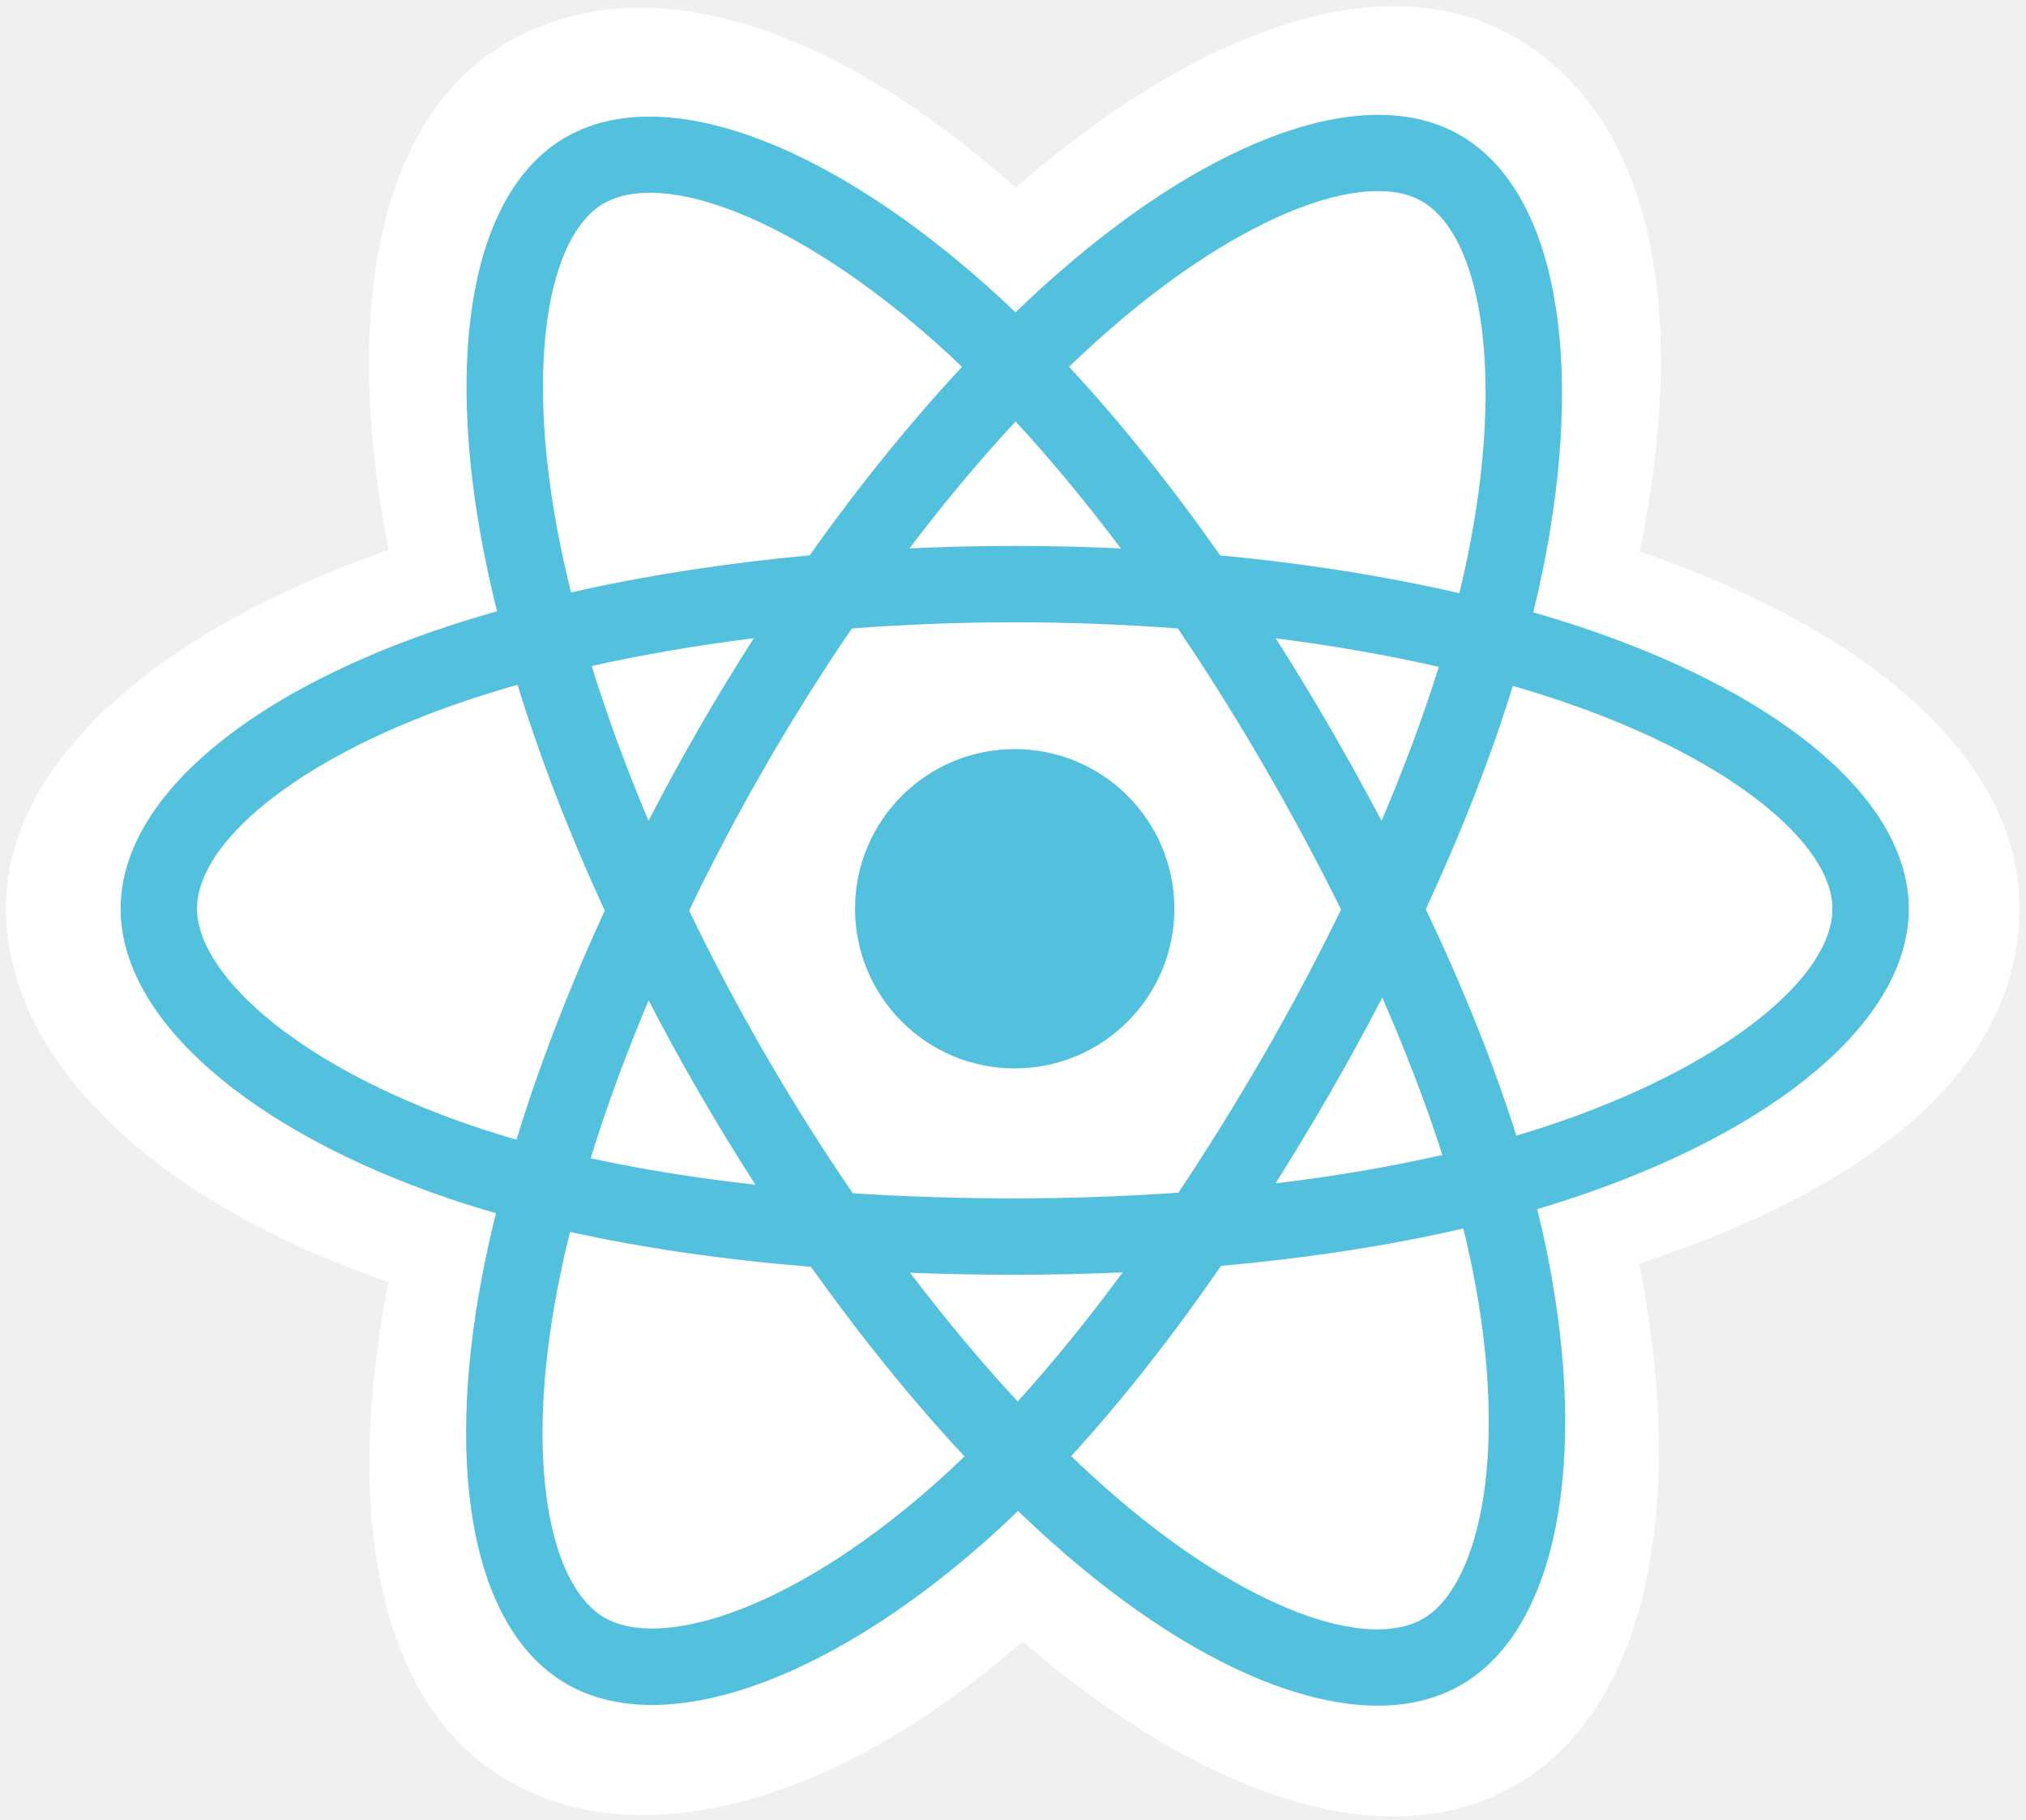
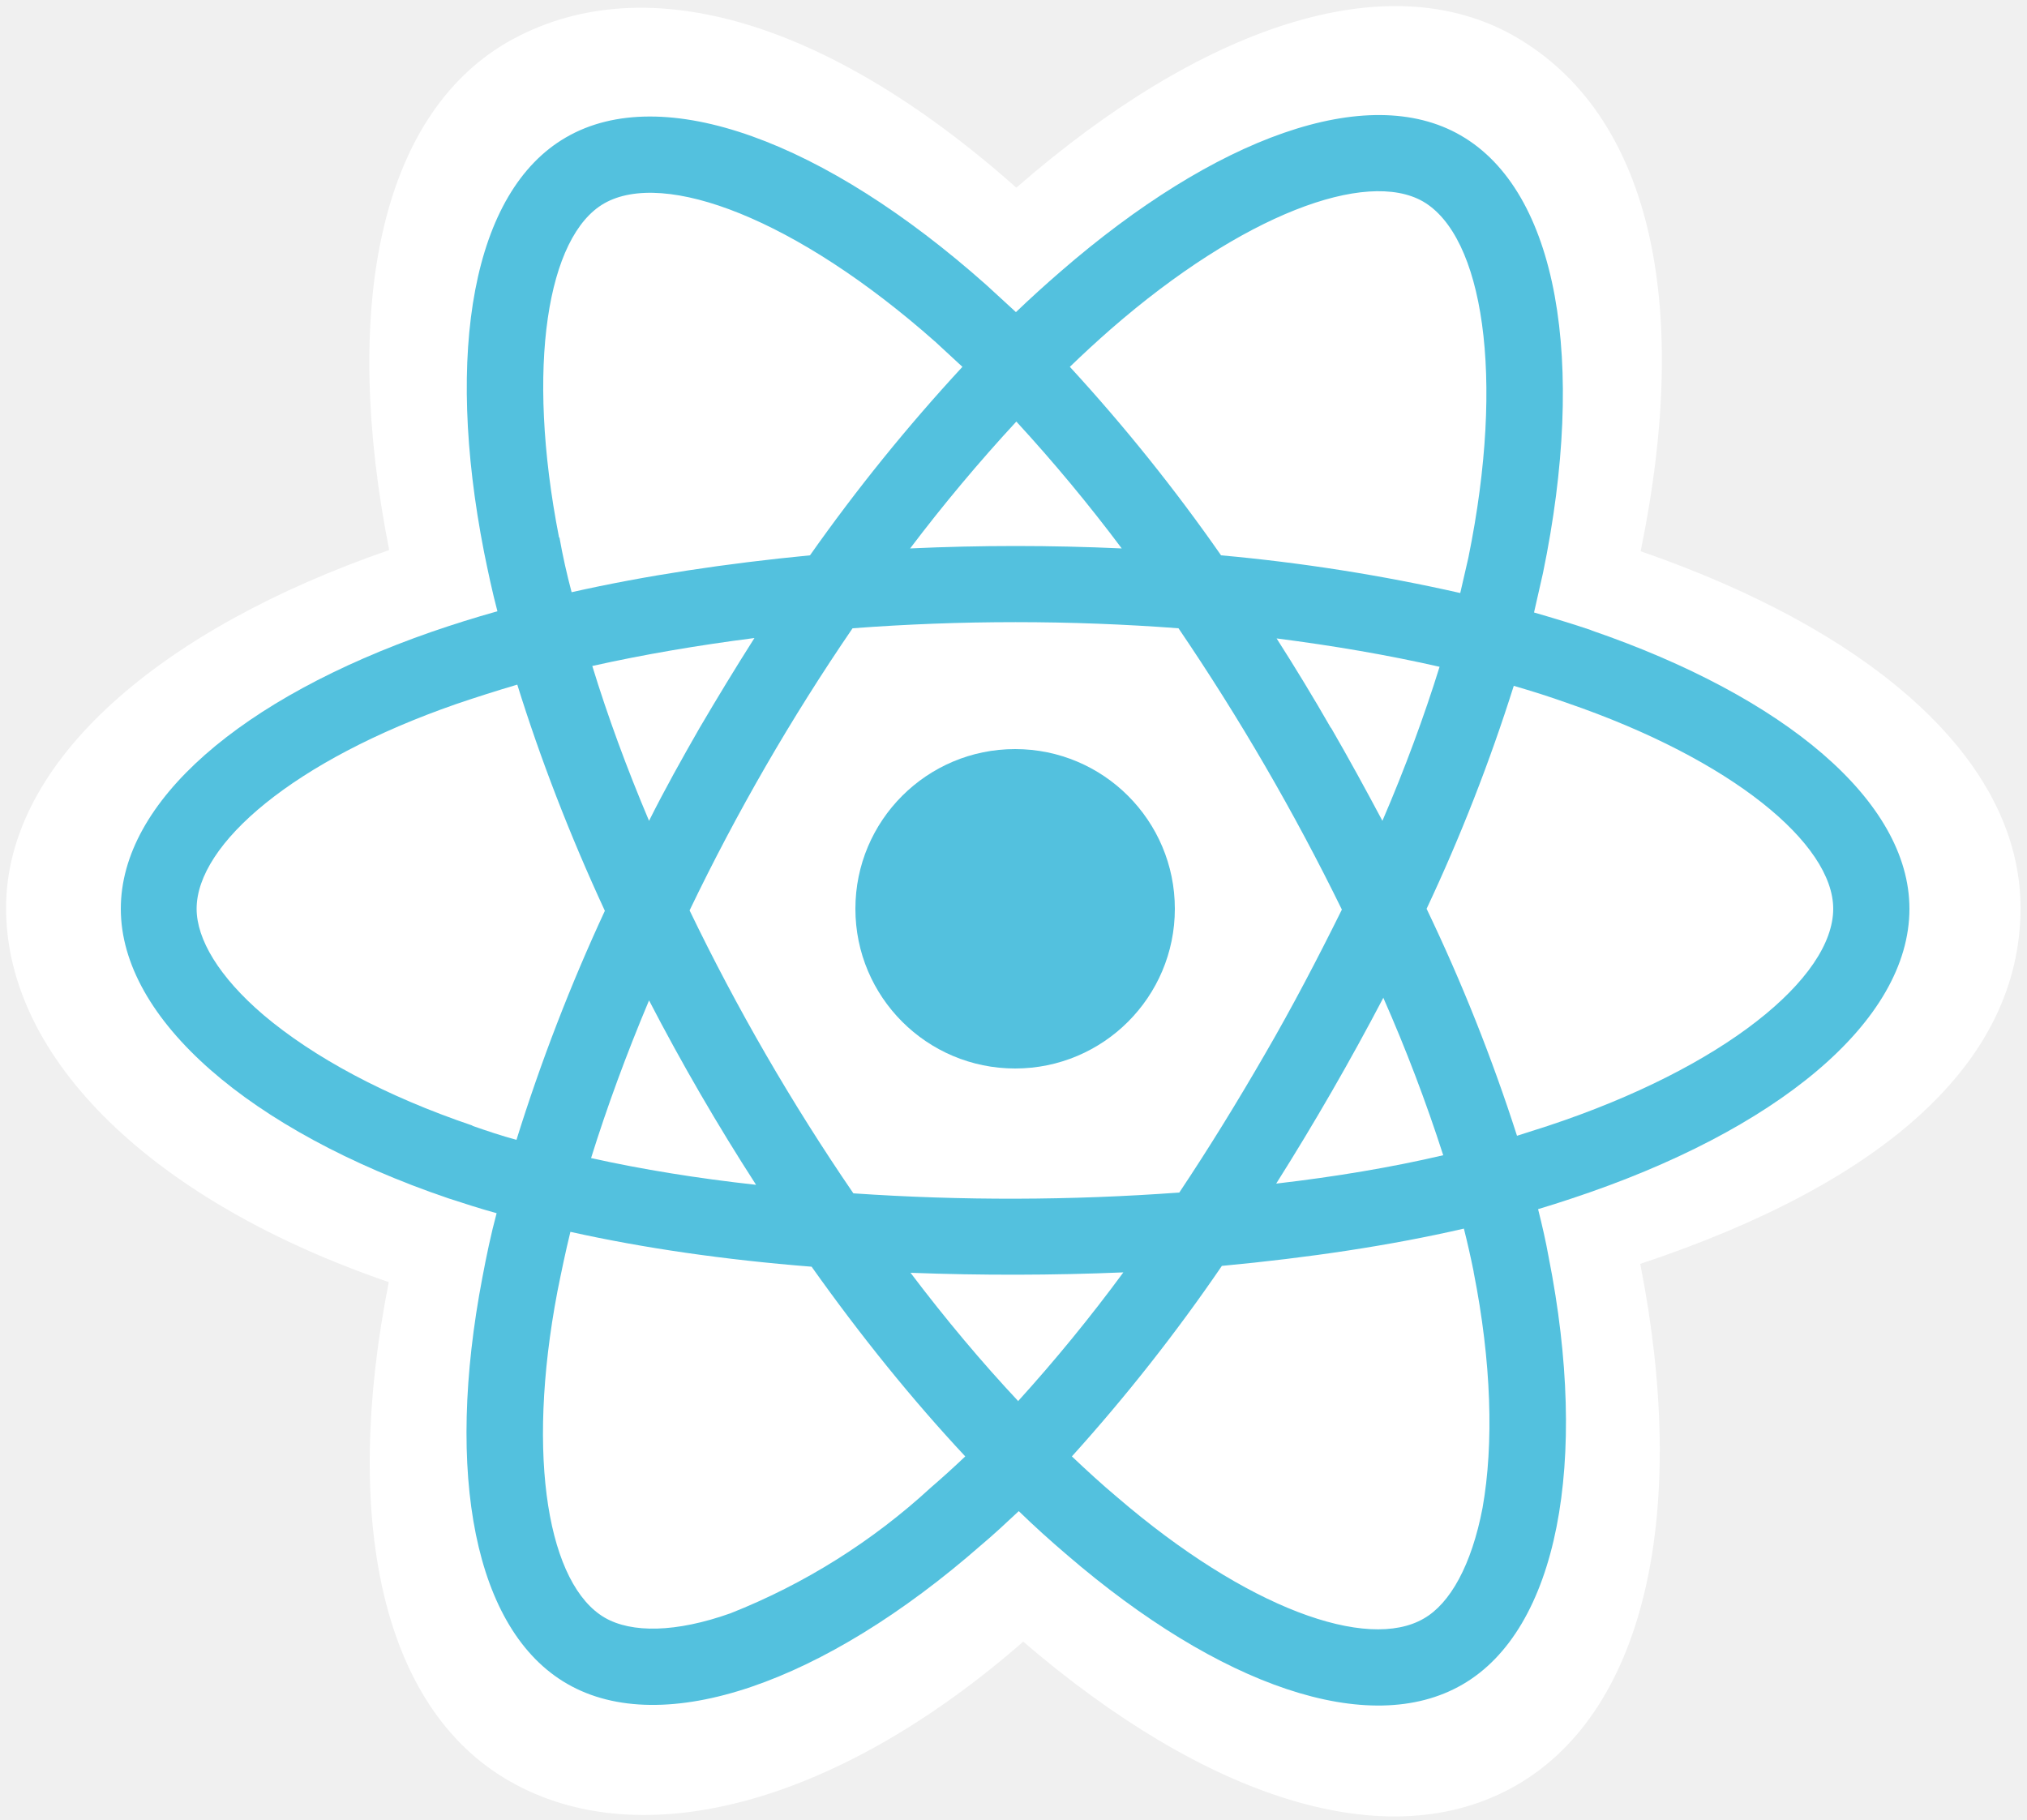
- <svg xmlns="http://www.w3.org/2000/svg" width="2500" height="2246" viewBox="0 0 256 230" preserveAspectRatio="xMinYMin meet">
-   <path d="M.754 114.75c0 19.215 18.763 37.152 48.343 47.263-5.907 29.737-1.058 53.706 15.136 63.045 16.645 9.6 41.443 2.955 64.98-17.62 22.943 19.744 46.13 27.514 62.31 18.148 16.63-9.627 21.687-35.221 15.617-65.887 30.81-10.186 48.044-25.481 48.044-44.949 0-18.769-18.797-35.006-47.979-45.052 6.535-31.933.998-55.32-15.867-65.045-16.259-9.376-39.716-1.204-62.996 19.056C104.122 2.205 80.897-4.36 64.05 5.392 47.806 14.795 43.171 39.2 49.097 69.487 20.515 79.452.754 96.057.754 114.75z" fill="#FFF" />
-   <path d="M201.025 79.674a151.364 151.364 0 0 0-7.274-2.292 137.5 137.5 0 0 0 1.124-4.961c5.506-26.728 1.906-48.26-10.388-55.348-11.787-6.798-31.065.29-50.535 17.233a151.136 151.136 0 0 0-5.626 5.163 137.573 137.573 0 0 0-3.744-3.458c-20.405-18.118-40.858-25.752-53.139-18.643-11.776 6.817-15.264 27.06-10.307 52.39a150.91 150.91 0 0 0 1.67 7.484c-2.894.822-5.689 1.698-8.363 2.63-23.922 8.34-39.2 21.412-39.2 34.97 0 14.004 16.4 28.05 41.318 36.566a128.44 128.44 0 0 0 6.11 1.91 147.813 147.813 0 0 0-1.775 8.067c-4.726 24.89-1.035 44.653 10.71 51.428 12.131 6.995 32.491-.195 52.317-17.525 1.567-1.37 3.14-2.823 4.715-4.346a148.34 148.34 0 0 0 6.108 5.573c19.204 16.525 38.17 23.198 49.905 16.405 12.12-7.016 16.058-28.247 10.944-54.078-.39-1.973-.845-3.988-1.355-6.04 1.43-.422 2.833-.858 4.202-1.312 25.904-8.582 42.757-22.457 42.757-36.648 0-13.607-15.77-26.767-40.174-35.168z" fill="#53C1DE" />
-   <path d="M195.406 142.328c-1.235.409-2.503.804-3.795 1.187-2.86-9.053-6.72-18.68-11.442-28.625 4.507-9.71 8.217-19.213 10.997-28.208 2.311.67 4.555 1.375 6.717 2.12 20.91 7.197 33.664 17.84 33.664 26.04 0 8.735-13.775 20.075-36.14 27.486zm-9.28 18.389c2.261 11.422 2.584 21.749 1.086 29.822-1.346 7.254-4.052 12.09-7.398 14.027-7.121 4.122-22.35-1.236-38.772-15.368-1.883-1.62-3.78-3.35-5.682-5.18 6.367-6.964 12.73-15.06 18.94-24.05 10.924-.969 21.244-2.554 30.603-4.717.46 1.86.87 3.683 1.223 5.466zm-93.85 43.137c-6.957 2.457-12.498 2.527-15.847.596-7.128-4.11-10.09-19.98-6.049-41.265a138.507 138.507 0 0 1 1.65-7.502c9.255 2.047 19.5 3.52 30.45 4.408 6.251 8.797 12.798 16.883 19.396 23.964a118.863 118.863 0 0 1-4.305 3.964c-8.767 7.664-17.552 13.1-25.294 15.835zm-32.593-61.58c-11.018-3.766-20.117-8.66-26.354-14-5.604-4.8-8.434-9.565-8.434-13.432 0-8.227 12.267-18.722 32.726-25.855a139.276 139.276 0 0 1 7.777-2.447c2.828 9.197 6.537 18.813 11.013 28.537-4.534 9.869-8.296 19.638-11.15 28.943a118.908 118.908 0 0 1-5.578-1.746zm10.926-74.37c-4.247-21.703-1.427-38.074 5.67-42.182 7.56-4.376 24.275 1.864 41.893 17.507 1.126 1 2.257 2.047 3.39 3.13-6.564 7.049-13.051 15.074-19.248 23.82-10.627.985-20.8 2.567-30.152 4.686a141.525 141.525 0 0 1-1.553-6.962zm97.467 24.067a306.982 306.982 0 0 0-6.871-11.3c7.21.91 14.117 2.12 20.603 3.601-1.947 6.241-4.374 12.767-7.232 19.457a336.42 336.42 0 0 0-6.5-11.758zm-39.747-38.714c4.452 4.823 8.911 10.209 13.297 16.052a284.245 284.245 0 0 0-26.706-.006c4.39-5.789 8.887-11.167 13.409-16.046zm-40.002 38.78a285.24 285.24 0 0 0-6.378 11.685c-2.811-6.667-5.216-13.222-7.18-19.552 6.447-1.443 13.322-2.622 20.485-3.517a283.79 283.79 0 0 0-6.927 11.384zm7.133 57.683c-7.4-.826-14.379-1.945-20.824-3.348 1.995-6.442 4.453-13.138 7.324-19.948a283.494 283.494 0 0 0 6.406 11.692 285.27 285.27 0 0 0 7.094 11.604zm33.136 27.389c-4.575-4.937-9.138-10.397-13.595-16.27 4.326.17 8.737.256 13.22.256 4.606 0 9.159-.103 13.64-.303-4.4 5.98-8.843 11.448-13.265 16.317zm46.072-51.032c3.02 6.884 5.566 13.544 7.588 19.877-6.552 1.495-13.625 2.699-21.078 3.593a337.537 337.537 0 0 0 6.937-11.498 306.632 306.632 0 0 0 6.553-11.972zm-14.915 7.15a316.478 316.478 0 0 1-10.84 17.49c-6.704.479-13.632.726-20.692.726-7.031 0-13.871-.219-20.458-.646A273.798 273.798 0 0 1 96.72 133.28a271.334 271.334 0 0 1-9.64-18.206 273.864 273.864 0 0 1 9.611-18.216v.002a271.252 271.252 0 0 1 10.956-17.442c6.72-.508 13.61-.774 20.575-.774 6.996 0 13.895.268 20.613.78a290.704 290.704 0 0 1 10.887 17.383 316.418 316.418 0 0 1 9.741 18.13 290.806 290.806 0 0 1-9.709 18.29zm19.913-107.792c7.566 4.364 10.509 21.961 5.755 45.038a127.525 127.525 0 0 1-1.016 4.492c-9.374-2.163-19.554-3.773-30.212-4.773-6.209-8.841-12.642-16.88-19.1-23.838a141.92 141.92 0 0 1 5.196-4.766c16.682-14.518 32.273-20.25 39.377-16.153z" fill="#FFF" />
-   <path d="M128.221 94.665c11.144 0 20.177 9.034 20.177 20.177 0 11.144-9.033 20.178-20.177 20.178-11.143 0-20.177-9.034-20.177-20.178 0-11.143 9.034-20.177 20.177-20.177" fill="#53C1DE" />
+ <svg xmlns="http://www.w3.org/2000/svg" width="500" height="449">
+   <path d="M1.5 224c0 37.5 36.6 72.5 94.4 92.3-11.5 58-2 104.8 29.6 123 32.5 18.8 81 5.8 126.9-34.3 44.8 38.5 90 53.7 121.7 35.4 32.5-18.8 42.3-68.8 30.5-128.6 60.1-20 93.8-49.8 93.8-87.8 0-36.6-36.7-68.3-93.7-88 12.8-62.3 2-108-31-127-31.7-18.2-77.6-2.3-123 37.3C203.4 4.3 158-8.5 125 10.5 93.4 29 84.3 76.5 96 135.7 40.1 155 1.5 187.5 1.5 224z" fill="#FFF" />
+   <path d="M392.6 155.5c-4.7-1.6-9.4-3-14.2-4.4l2.2-9.7c10.8-52.2 3.7-94.2-20.3-108-23-13.3-60.6.5-98.7 33.6a295 295 0 00-11 10l-7.3-6.7C203.5 34.9 163.5 20 139.6 33.9c-23 13.3-29.9 52.8-20.2 102.3 1 4.9 2 9.7 3.3 14.6-5.7 1.6-11.1 3.3-16.3 5.1-46.8 16.3-76.6 41.8-76.6 68.3 0 27.3 32 54.8 80.7 71.4 4 1.3 8 2.6 12 3.7-1.4 5.2-2.5 10.5-3.5 15.8-9.3 48.5-2 87.1 20.9 100.3 23.7 13.7 63.4-.3 102.1-34.2 3.1-2.6 6.2-5.5 9.3-8.4 3.8 3.7 7.8 7.3 11.9 10.8 37.5 32.3 74.5 45.3 97.5 32 23.6-13.6 31.3-55 21.3-105.5-.7-3.9-1.6-7.8-2.6-11.8a259 259 0 008.2-2.6C438.2 279 471 252 471 224.2c0-26.6-30.8-52.3-78.5-68.7z" fill="#53C1DE" />
+   <path d="M381.7 277.8l-7.5 2.4a442.2 442.2 0 00-22.3-56 442 442 0 0021.5-55c4.5 1.3 8.9 2.7 13.1 4.2 40.8 14 65.7 34.8 65.7 50.8 0 17-26.9 39.2-70.5 53.6zm-18.2 36c4.4 22.2 5 42.4 2.2 58.2-2.7 14.1-8 23.6-14.5 27.3-13.9 8.1-43.6-2.4-75.7-30-3.7-3.1-7.4-6.5-11.1-10a442.9 442.9 0 0037-47c21.3-2 41.5-5 59.7-9.2a233 233 0 012.4 10.6zM180.2 398c-13.5 4.8-24.4 4.9-31 1.1-13.8-8-19.6-39-11.7-80.5 1-5 2-9.8 3.2-14.7 18 4 38 6.9 59.5 8.6 12.2 17.2 25 33 37.9 46.8a232 232 0 01-8.5 7.7 159.7 159.7 0 01-49.4 31zm-63.6-120.3C95 270.4 77.3 260.8 65 250.4c-11-9.4-16.5-18.7-16.5-26.2 0-16 24-36.6 64-50.5 5-1.7 10-3.3 15.1-4.8 5.6 18 12.8 36.8 21.6 55.8a458.7 458.7 0 00-21.8 56.5c-3.7-1-7.3-2.2-11-3.5zm21.3-145.1c-8.3-42.4-2.8-74.4 11.1-82.4 14.8-8.5 47.4 3.7 81.8 34.2l6.6 6.1a451.6 451.6 0 00-37.6 46.5c-20.7 2-40.6 5-58.8 9.1-1.2-4.5-2.2-9-3-13.5zm190.4 47c-4.3-7.5-8.8-14.9-13.4-22.1 14 1.8 27.5 4.1 40.2 7-3.8 12.2-8.5 25-14.1 38-4.1-7.7-8.3-15.4-12.7-23zM250.7 104a403 403 0 0126 31.3c-17.5-.8-34.9-.8-52.2 0a415.6 415.6 0 0126.2-31.3zm-78.2 75.7c-4.3 7.5-8.5 15-12.4 22.8-5.5-13-10.2-25.8-14-38.2 12.5-2.8 26-5.1 40-6.9-4.7 7.4-9.2 14.8-13.6 22.3zm14 112.6c-14.5-1.6-28.1-3.8-40.7-6.6 3.9-12.5 8.7-25.6 14.3-38.9a553.4 553.4 0 0026.4 45.5zm64.7 53.4c-9-9.6-17.9-20.2-26.6-31.7a658.2 658.2 0 0052.5-.1 400.8 400.8 0 01-26 31.8zm90-99.6A400 400 0 01356 285c-12.8 3-26.6 5.3-41.2 7a659.2 659.2 0 0026.4-45.8zm-29.2 14c-6.7 11.6-13.7 23-21.1 34.1a568.5 568.5 0 01-80.4.2 534.4 534.4 0 01-40.4-69.8 529.5 529.5 0 0140.2-69.6 534.4 534.4 0 0180.4 0 567.4 567.4 0 0140.3 69.4c-6 12.1-12.2 24-19 35.7zm39-210.4c14.7 8.5 20.4 42.8 11.2 87.9l-2 8.7a451.8 451.8 0 00-59-9.3 442.7 442.7 0 00-37.3-46.5 277 277 0 0110.1-9.3c32.6-28.4 63-39.5 77-31.5z" fill="#FFF" />
+   <path d="M250.4 184.8a39.4 39.4 0 110 78.8 39.4 39.4 0 010-78.8" fill="#53C1DE" />
</svg>
